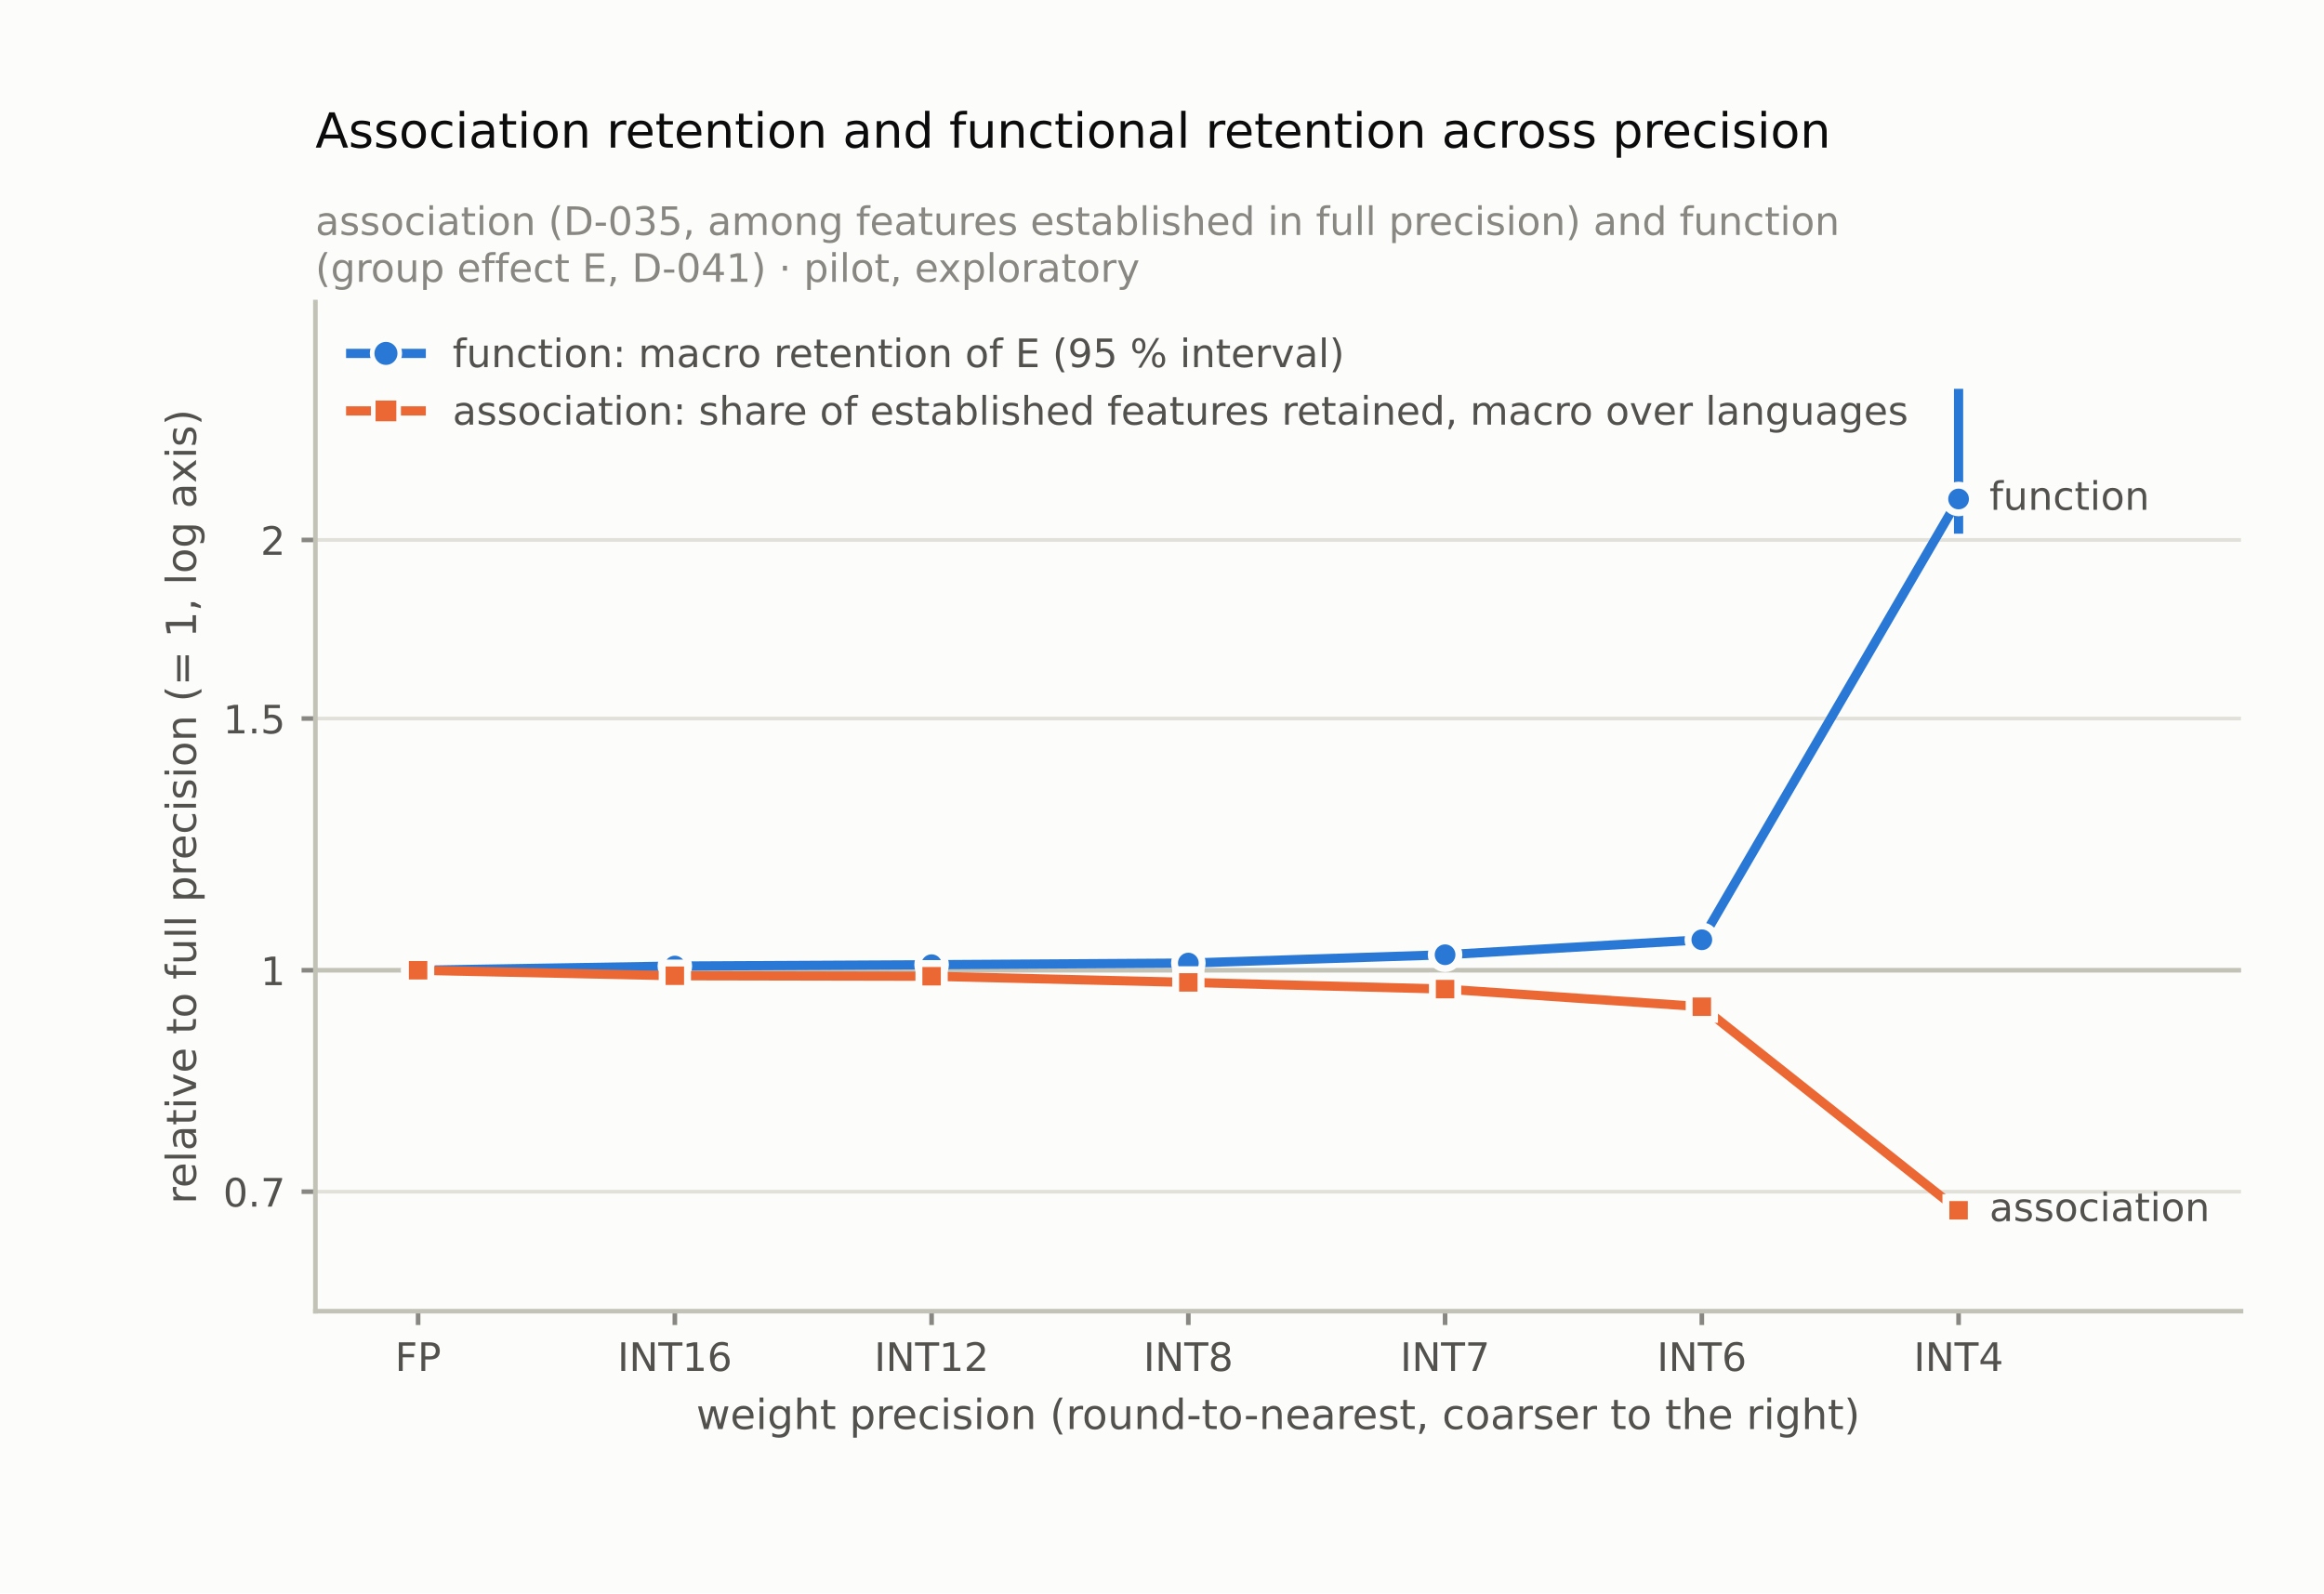
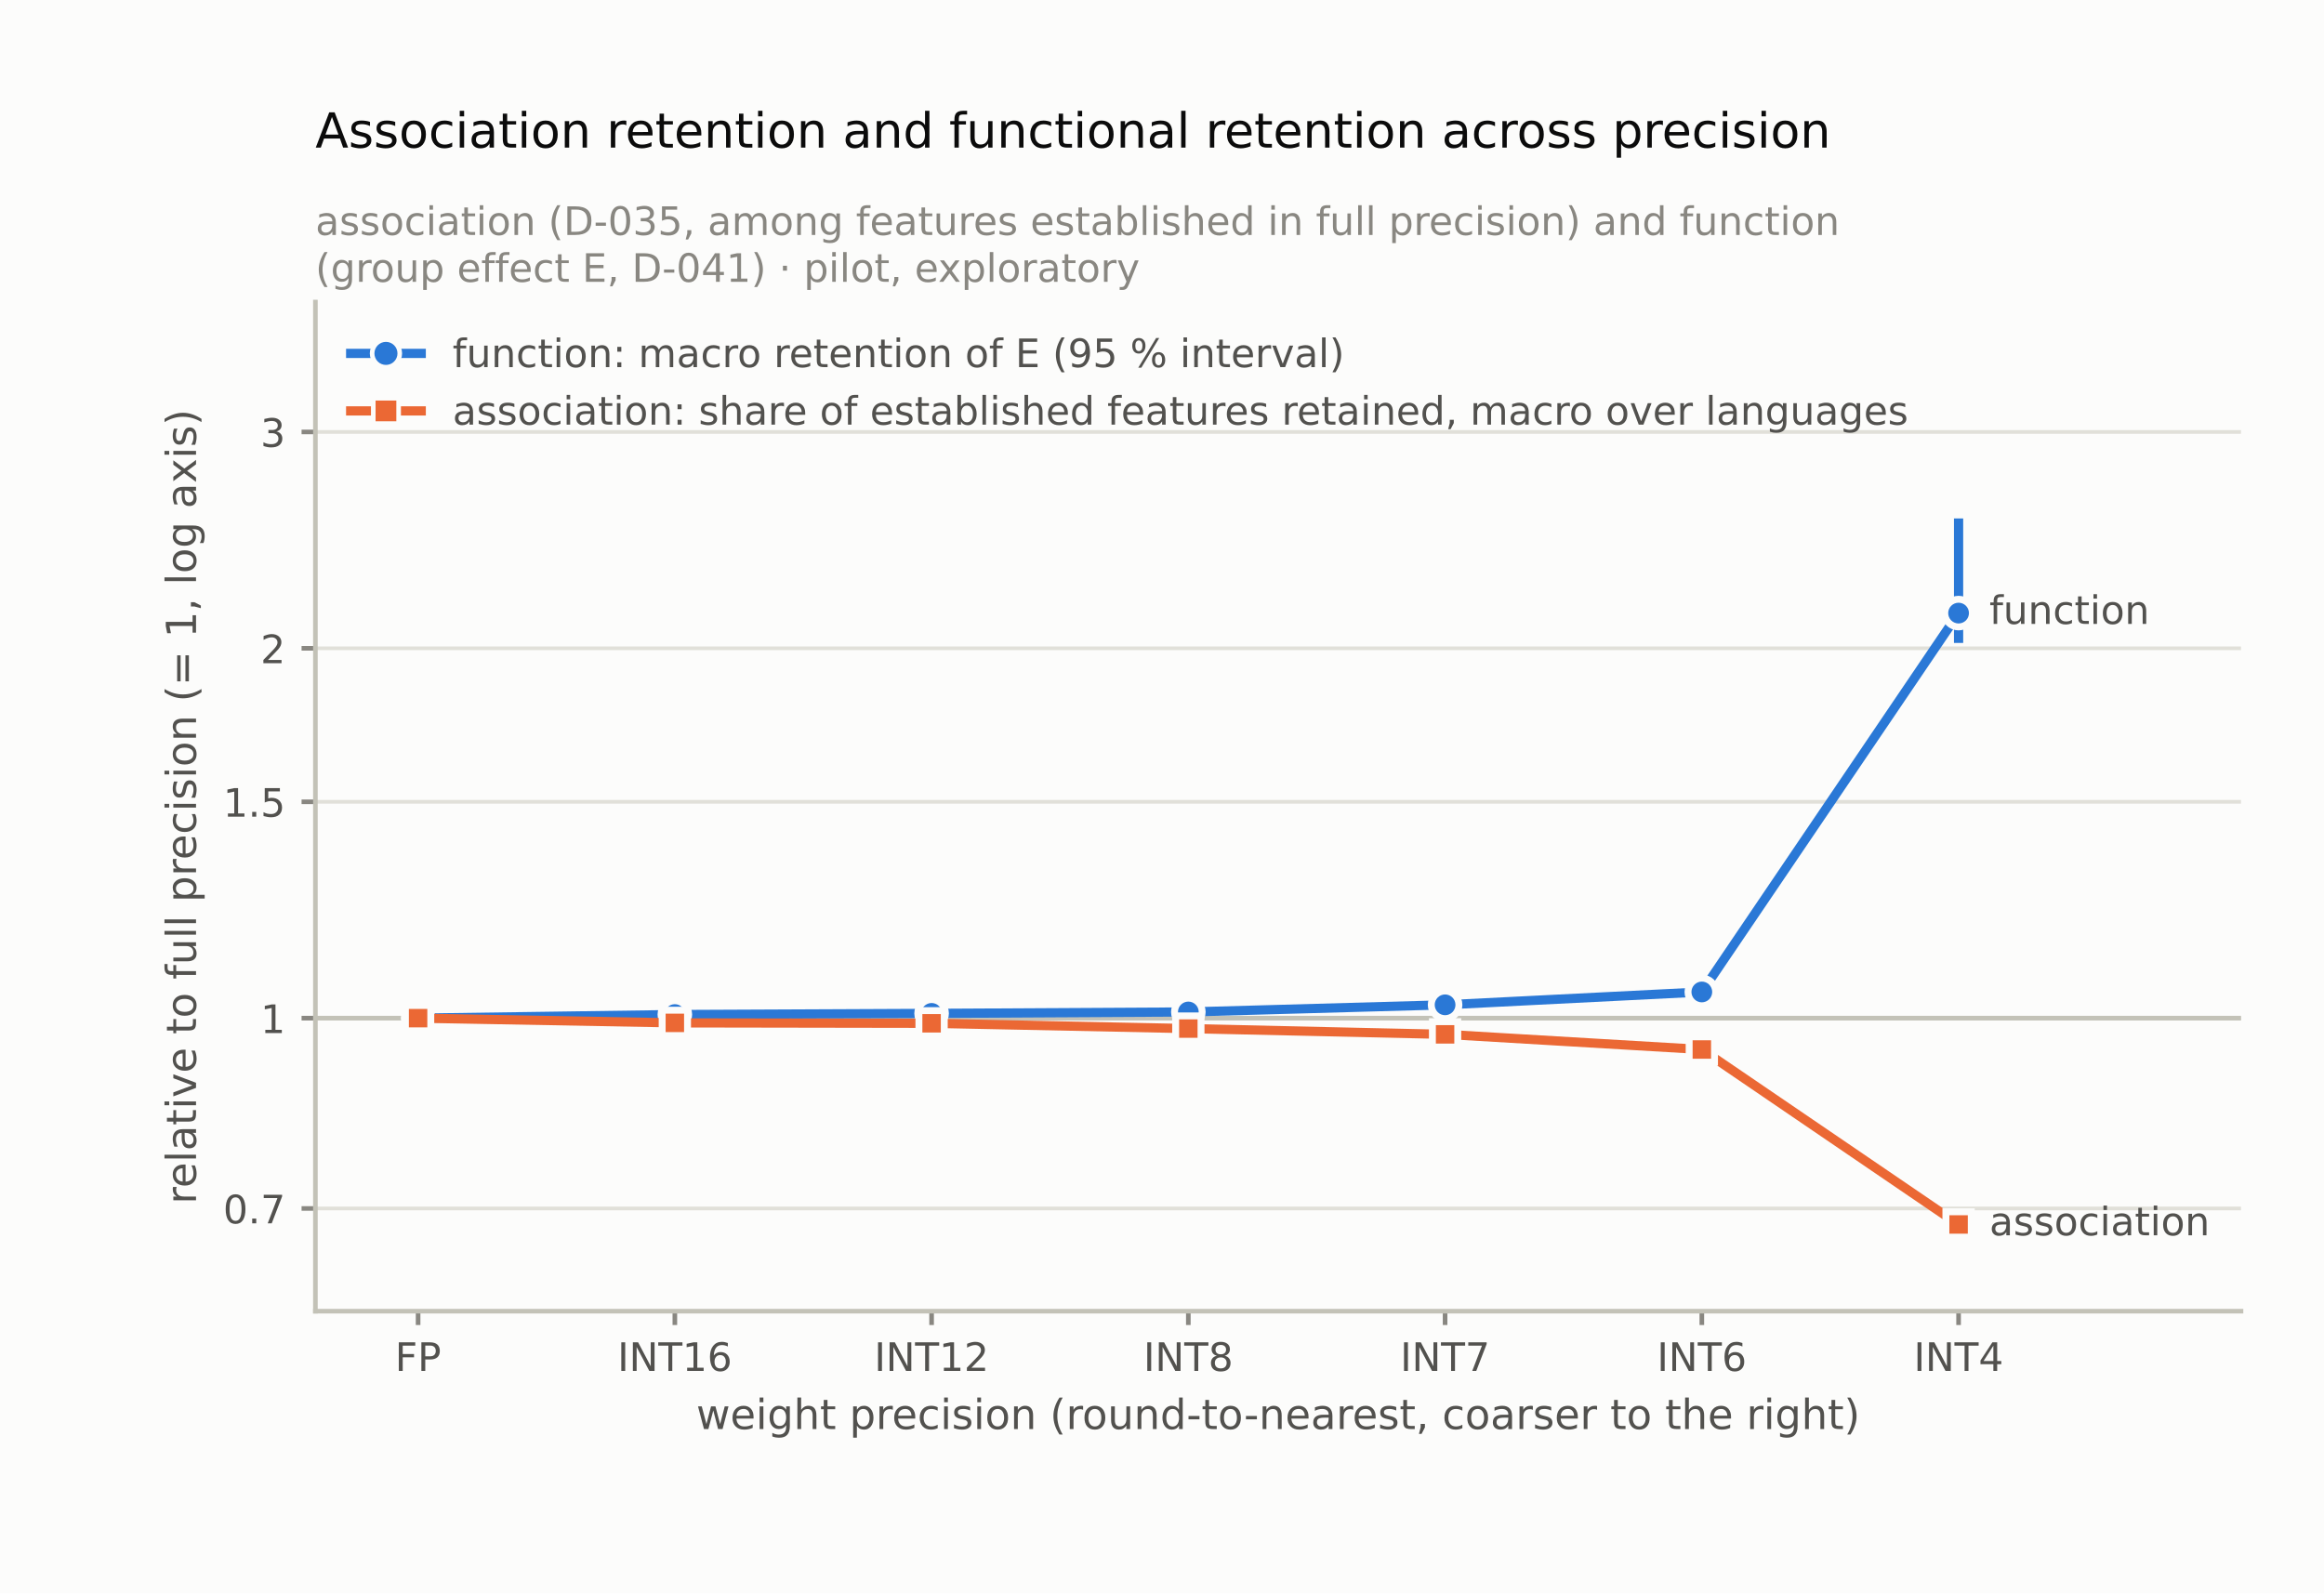
<svg xmlns="http://www.w3.org/2000/svg" xmlns:xlink="http://www.w3.org/1999/xlink" width="504pt" height="345.6pt" viewBox="0 0 504 345.6" version="1.1">
  <defs>
    <style type="text/css">*{stroke-linejoin: round; stroke-linecap: butt}</style>
  </defs>
  <g id="figure_1">
    <g id="patch_1">
      <path d="M 0 345.6  L 504 345.6  L 504 0  L 0 0  z " style="fill: #fcfcfb" />
    </g>
    <g id="axes_1">
      <g id="patch_2">
        <path d="M 68.4 284.4  L 486 284.4  L 486 65.52  L 68.4 65.52  z " style="fill: #fcfcfb" />
      </g>
      <g id="matplotlib.axis_1">
        <g id="xtick_1">
          <g id="line2d_1">
            <defs>
              <path id="m6f4d0545f2" d="M 0 0  L 0 3  " style="stroke: #898781" />
            </defs>
            <g>
              <use xlink:href="#m6f4d0545f2" x="90.672" y="284.4" style="fill: #898781; stroke: #898781" />
            </g>
          </g>
          <g id="text_1">
            <text style="font-size: 8.5px; font-family: 'DejaVu Sans', 'Bitstream Vera Sans', 'Computer Modern Sans Serif', 'Lucida Grande', 'Verdana', 'Geneva', 'Lucid', 'Arial', 'Helvetica', 'Avant Garde', sans-serif; text-anchor: middle; fill: #52514e" x="90.672" y="297.359" transform="rotate(-0 90.672 297.3587)">FP</text>
          </g>
        </g>
        <g id="xtick_2">
          <g id="line2d_2">
            <g>
              <use xlink:href="#m6f4d0545f2" x="146.352" y="284.4" style="fill: #898781; stroke: #898781" />
            </g>
          </g>
          <g id="text_2">
            <text style="font-size: 8.5px; font-family: 'DejaVu Sans', 'Bitstream Vera Sans', 'Computer Modern Sans Serif', 'Lucida Grande', 'Verdana', 'Geneva', 'Lucid', 'Arial', 'Helvetica', 'Avant Garde', sans-serif; text-anchor: middle; fill: #52514e" x="146.352" y="297.359" transform="rotate(-0 146.352 297.3587)">INT16</text>
          </g>
        </g>
        <g id="xtick_3">
          <g id="line2d_3">
            <g>
              <use xlink:href="#m6f4d0545f2" x="202.032" y="284.4" style="fill: #898781; stroke: #898781" />
            </g>
          </g>
          <g id="text_3">
            <text style="font-size: 8.5px; font-family: 'DejaVu Sans', 'Bitstream Vera Sans', 'Computer Modern Sans Serif', 'Lucida Grande', 'Verdana', 'Geneva', 'Lucid', 'Arial', 'Helvetica', 'Avant Garde', sans-serif; text-anchor: middle; fill: #52514e" x="202.032" y="297.359" transform="rotate(-0 202.032 297.3587)">INT12</text>
          </g>
        </g>
        <g id="xtick_4">
          <g id="line2d_4">
            <g>
              <use xlink:href="#m6f4d0545f2" x="257.712" y="284.4" style="fill: #898781; stroke: #898781" />
            </g>
          </g>
          <g id="text_4">
            <text style="font-size: 8.5px; font-family: 'DejaVu Sans', 'Bitstream Vera Sans', 'Computer Modern Sans Serif', 'Lucida Grande', 'Verdana', 'Geneva', 'Lucid', 'Arial', 'Helvetica', 'Avant Garde', sans-serif; text-anchor: middle; fill: #52514e" x="257.712" y="297.359" transform="rotate(-0 257.712 297.3587)">INT8</text>
          </g>
        </g>
        <g id="xtick_5">
          <g id="line2d_5">
            <g>
              <use xlink:href="#m6f4d0545f2" x="313.392" y="284.4" style="fill: #898781; stroke: #898781" />
            </g>
          </g>
          <g id="text_5">
            <text style="font-size: 8.5px; font-family: 'DejaVu Sans', 'Bitstream Vera Sans', 'Computer Modern Sans Serif', 'Lucida Grande', 'Verdana', 'Geneva', 'Lucid', 'Arial', 'Helvetica', 'Avant Garde', sans-serif; text-anchor: middle; fill: #52514e" x="313.392" y="297.359" transform="rotate(-0 313.392 297.3587)">INT7</text>
          </g>
        </g>
        <g id="xtick_6">
          <g id="line2d_6">
            <g>
              <use xlink:href="#m6f4d0545f2" x="369.072" y="284.4" style="fill: #898781; stroke: #898781" />
            </g>
          </g>
          <g id="text_6">
            <text style="font-size: 8.5px; font-family: 'DejaVu Sans', 'Bitstream Vera Sans', 'Computer Modern Sans Serif', 'Lucida Grande', 'Verdana', 'Geneva', 'Lucid', 'Arial', 'Helvetica', 'Avant Garde', sans-serif; text-anchor: middle; fill: #52514e" x="369.072" y="297.359" transform="rotate(-0 369.072 297.3587)">INT6</text>
          </g>
        </g>
        <g id="xtick_7">
          <g id="line2d_7">
            <g>
              <use xlink:href="#m6f4d0545f2" x="424.752" y="284.4" style="fill: #898781; stroke: #898781" />
            </g>
          </g>
          <g id="text_7">
            <text style="font-size: 8.5px; font-family: 'DejaVu Sans', 'Bitstream Vera Sans', 'Computer Modern Sans Serif', 'Lucida Grande', 'Verdana', 'Geneva', 'Lucid', 'Arial', 'Helvetica', 'Avant Garde', sans-serif; text-anchor: middle; fill: #52514e" x="424.752" y="297.359" transform="rotate(-0 424.752 297.3587)">INT4</text>
          </g>
        </g>
        <g id="text_8">
          <text style="font-size: 9px; font-family: 'DejaVu Sans', 'Bitstream Vera Sans', 'Computer Modern Sans Serif', 'Lucida Grande', 'Verdana', 'Geneva', 'Lucid', 'Arial', 'Helvetica', 'Avant Garde', sans-serif; text-anchor: middle; fill: #52514e" x="277.2" y="309.965" transform="rotate(-0 277.2 309.965)">weight precision (round-to-nearest, coarser to the right)</text>
        </g>
      </g>
      <g id="matplotlib.axis_2">
        <g id="ytick_1">
          <g id="line2d_8">
-             <path d="M 68.4 258.481  L 486 258.481  " clip-path="url(#p377e4efe7d)" style="fill: none; stroke: #e1e0d9; stroke-width: 0.8; stroke-linecap: square" />
+             <path d="M 68.4 262.123  L 486 262.123  " clip-path="url(#p377e4efe7d)" style="fill: none; stroke: #e1e0d9; stroke-width: 0.8; stroke-linecap: square" />
          </g>
          <g id="line2d_9">
            <defs>
              <path id="m219d30f5a1" d="M 0 0  L -3 0  " style="stroke: #898781" />
            </defs>
            <g>
-               <use xlink:href="#m219d30f5a1" x="68.4" y="258.481" style="fill: #898781; stroke: #898781" />
+               <use xlink:href="#m219d30f5a1" x="68.4" y="262.123" style="fill: #898781; stroke: #898781" />
            </g>
          </g>
          <g id="text_9">
-             <text style="font-size: 8.5px; font-family: 'DejaVu Sans', 'Bitstream Vera Sans', 'Computer Modern Sans Serif', 'Lucida Grande', 'Verdana', 'Geneva', 'Lucid', 'Arial', 'Helvetica', 'Avant Garde', sans-serif; text-anchor: end; fill: #52514e" x="61.9" y="261.71" transform="rotate(-0 61.9 261.7105)">0.7</text>
+             <text style="font-size: 8.5px; font-family: 'DejaVu Sans', 'Bitstream Vera Sans', 'Computer Modern Sans Serif', 'Lucida Grande', 'Verdana', 'Geneva', 'Lucid', 'Arial', 'Helvetica', 'Avant Garde', sans-serif; text-anchor: end; fill: #52514e" x="61.9" y="265.352" transform="rotate(-0 61.9 265.352)">0.7</text>
          </g>
        </g>
        <g id="ytick_2">
          <g id="line2d_10">
-             <path d="M 68.4 210.452  L 486 210.452  " clip-path="url(#p377e4efe7d)" style="fill: none; stroke: #e1e0d9; stroke-width: 0.8; stroke-linecap: square" />
+             <path d="M 68.4 220.841  L 486 220.841  " clip-path="url(#p377e4efe7d)" style="fill: none; stroke: #e1e0d9; stroke-width: 0.8; stroke-linecap: square" />
          </g>
          <g id="line2d_11">
            <g>
-               <use xlink:href="#m219d30f5a1" x="68.4" y="210.452" style="fill: #898781; stroke: #898781" />
+               <use xlink:href="#m219d30f5a1" x="68.4" y="220.841" style="fill: #898781; stroke: #898781" />
            </g>
          </g>
          <g id="text_10">
-             <text style="font-size: 8.5px; font-family: 'DejaVu Sans', 'Bitstream Vera Sans', 'Computer Modern Sans Serif', 'Lucida Grande', 'Verdana', 'Geneva', 'Lucid', 'Arial', 'Helvetica', 'Avant Garde', sans-serif; text-anchor: end; fill: #52514e" x="61.9" y="213.681" transform="rotate(-0 61.9 213.6813)">1</text>
+             <text style="font-size: 8.5px; font-family: 'DejaVu Sans', 'Bitstream Vera Sans', 'Computer Modern Sans Serif', 'Lucida Grande', 'Verdana', 'Geneva', 'Lucid', 'Arial', 'Helvetica', 'Avant Garde', sans-serif; text-anchor: end; fill: #52514e" x="61.9" y="224.071" transform="rotate(-0 61.9 224.0708)">1</text>
          </g>
        </g>
        <g id="ytick_3">
          <g id="line2d_12">
-             <path d="M 68.4 155.853  L 486 155.853  " clip-path="url(#p377e4efe7d)" style="fill: none; stroke: #e1e0d9; stroke-width: 0.8; stroke-linecap: square" />
+             <path d="M 68.4 173.913  L 486 173.913  " clip-path="url(#p377e4efe7d)" style="fill: none; stroke: #e1e0d9; stroke-width: 0.8; stroke-linecap: square" />
          </g>
          <g id="line2d_13">
            <g>
-               <use xlink:href="#m219d30f5a1" x="68.4" y="155.853" style="fill: #898781; stroke: #898781" />
+               <use xlink:href="#m219d30f5a1" x="68.4" y="173.913" style="fill: #898781; stroke: #898781" />
            </g>
          </g>
          <g id="text_11">
-             <text style="font-size: 8.5px; font-family: 'DejaVu Sans', 'Bitstream Vera Sans', 'Computer Modern Sans Serif', 'Lucida Grande', 'Verdana', 'Geneva', 'Lucid', 'Arial', 'Helvetica', 'Avant Garde', sans-serif; text-anchor: end; fill: #52514e" x="61.9" y="159.082" transform="rotate(-0 61.9 159.0821)">1.5</text>
+             <text style="font-size: 8.5px; font-family: 'DejaVu Sans', 'Bitstream Vera Sans', 'Computer Modern Sans Serif', 'Lucida Grande', 'Verdana', 'Geneva', 'Lucid', 'Arial', 'Helvetica', 'Avant Garde', sans-serif; text-anchor: end; fill: #52514e" x="61.9" y="177.143" transform="rotate(-0 61.9 177.1427)">1.5</text>
          </g>
        </g>
        <g id="ytick_4">
          <g id="line2d_14">
-             <path d="M 68.4 117.114  L 486 117.114  " clip-path="url(#p377e4efe7d)" style="fill: none; stroke: #e1e0d9; stroke-width: 0.8; stroke-linecap: square" />
+             <path d="M 68.4 140.617  L 486 140.617  " clip-path="url(#p377e4efe7d)" style="fill: none; stroke: #e1e0d9; stroke-width: 0.8; stroke-linecap: square" />
          </g>
          <g id="line2d_15">
            <g>
-               <use xlink:href="#m219d30f5a1" x="68.4" y="117.114" style="fill: #898781; stroke: #898781" />
+               <use xlink:href="#m219d30f5a1" x="68.4" y="140.617" style="fill: #898781; stroke: #898781" />
            </g>
          </g>
          <g id="text_12">
-             <text style="font-size: 8.5px; font-family: 'DejaVu Sans', 'Bitstream Vera Sans', 'Computer Modern Sans Serif', 'Lucida Grande', 'Verdana', 'Geneva', 'Lucid', 'Arial', 'Helvetica', 'Avant Garde', sans-serif; text-anchor: end; fill: #52514e" x="61.9" y="120.343" transform="rotate(-0 61.9 120.3434)">2</text>
-           </g>
-         </g>
-         <g id="text_13">
+             <text style="font-size: 8.5px; font-family: 'DejaVu Sans', 'Bitstream Vera Sans', 'Computer Modern Sans Serif', 'Lucida Grande', 'Verdana', 'Geneva', 'Lucid', 'Arial', 'Helvetica', 'Avant Garde', sans-serif; text-anchor: end; fill: #52514e" x="61.9" y="143.847" transform="rotate(-0 61.9 143.8467)">2</text>
+           </g>
+         </g>
+         <g id="ytick_5">
+           <g id="line2d_16">
+             <path d="M 68.4 93.689  L 486 93.689  " clip-path="url(#p377e4efe7d)" style="fill: none; stroke: #e1e0d9; stroke-width: 0.8; stroke-linecap: square" />
+           </g>
+           <g id="line2d_17">
+             <g>
+               <use xlink:href="#m219d30f5a1" x="68.4" y="93.689" style="fill: #898781; stroke: #898781" />
+             </g>
+           </g>
+           <g id="text_13">
+             <text style="font-size: 8.5px; font-family: 'DejaVu Sans', 'Bitstream Vera Sans', 'Computer Modern Sans Serif', 'Lucida Grande', 'Verdana', 'Geneva', 'Lucid', 'Arial', 'Helvetica', 'Avant Garde', sans-serif; text-anchor: end; fill: #52514e" x="61.9" y="96.919" transform="rotate(-0 61.9 96.91864)">3</text>
+           </g>
+         </g>
+         <g id="text_14">
          <text style="font-size: 9px; font-family: 'DejaVu Sans', 'Bitstream Vera Sans', 'Computer Modern Sans Serif', 'Lucida Grande', 'Verdana', 'Geneva', 'Lucid', 'Arial', 'Helvetica', 'Avant Garde', sans-serif; text-anchor: middle; fill: #52514e" x="42.511" y="174.96" transform="rotate(-90 42.51062 174.96)">relative to full precision (= 1, log axis)</text>
        </g>
      </g>
      <g id="one">
-         <path d="M 68.4 210.452  L 486 210.452  " clip-path="url(#p377e4efe7d)" style="fill: none; stroke: #c3c2b7; stroke-linecap: square" />
+         <path d="M 68.4 220.841  L 486 220.841  " clip-path="url(#p377e4efe7d)" style="fill: none; stroke: #c3c2b7; stroke-linecap: square" />
      </g>
      <g id="function_interval">
-         <path d="M 90.672 210.452  L 90.672 210.452  " clip-path="url(#p377e4efe7d)" style="fill: none; stroke: #2a78d6; stroke-width: 2" />
-         <path d="M 146.352 210.498  L 146.352 207.911  " clip-path="url(#p377e4efe7d)" style="fill: none; stroke: #2a78d6; stroke-width: 2" />
-         <path d="M 202.032 210.104  L 202.032 207.367  " clip-path="url(#p377e4efe7d)" style="fill: none; stroke: #2a78d6; stroke-width: 2" />
-         <path d="M 257.712 210.098  L 257.712 206.464  " clip-path="url(#p377e4efe7d)" style="fill: none; stroke: #2a78d6; stroke-width: 2" />
-         <path d="M 313.392 208.819  L 313.392 204.61  " clip-path="url(#p377e4efe7d)" style="fill: none; stroke: #2a78d6; stroke-width: 2" />
-         <path d="M 369.072 206.143  L 369.072 201.404  " clip-path="url(#p377e4efe7d)" style="fill: none; stroke: #2a78d6; stroke-width: 2" />
-         <path d="M 424.752 115.765  L 424.752 84.34  " clip-path="url(#p377e4efe7d)" style="fill: none; stroke: #2a78d6; stroke-width: 2" />
+         <path d="M 90.672 220.841  L 90.672 220.841  " clip-path="url(#p377e4efe7d)" style="fill: none; stroke: #2a78d6; stroke-width: 2" />
+         <path d="M 146.352 220.881  L 146.352 218.657  " clip-path="url(#p377e4efe7d)" style="fill: none; stroke: #2a78d6; stroke-width: 2" />
+         <path d="M 202.032 220.543  L 202.032 218.19  " clip-path="url(#p377e4efe7d)" style="fill: none; stroke: #2a78d6; stroke-width: 2" />
+         <path d="M 257.712 220.538  L 257.712 217.413  " clip-path="url(#p377e4efe7d)" style="fill: none; stroke: #2a78d6; stroke-width: 2" />
+         <path d="M 313.392 219.438  L 313.392 215.82  " clip-path="url(#p377e4efe7d)" style="fill: none; stroke: #2a78d6; stroke-width: 2" />
+         <path d="M 369.072 217.138  L 369.072 213.065  " clip-path="url(#p377e4efe7d)" style="fill: none; stroke: #2a78d6; stroke-width: 2" />
+         <path d="M 424.752 139.458  L 424.752 112.448  " clip-path="url(#p377e4efe7d)" style="fill: none; stroke: #2a78d6; stroke-width: 2" />
      </g>
      <g id="patch_3">
        <path d="M 68.4 284.4  L 68.4 65.52  " style="fill: none; stroke: #c3c2b7; stroke-linejoin: miter; stroke-linecap: square" />
      </g>
      <g id="patch_4">
        <path d="M 68.4 284.4  L 486 284.4  " style="fill: none; stroke: #c3c2b7; stroke-linejoin: miter; stroke-linecap: square" />
      </g>
      <g id="function">
-         <path d="M 90.672 210.452  L 146.352 209.543  L 202.032 209.248  L 257.712 208.892  L 313.392 207.088  L 369.072 203.839  L 424.752 108.23  " clip-path="url(#p377e4efe7d)" style="fill: none; stroke: #2a78d6; stroke-width: 2; stroke-linecap: square" />
+         <path d="M 90.672 220.841  L 146.352 220.06  L 202.032 219.806  L 257.712 219.5  L 313.392 217.95  L 369.072 215.158  L 424.752 132.982  " clip-path="url(#p377e4efe7d)" style="fill: none; stroke: #2a78d6; stroke-width: 2; stroke-linecap: square" />
        <defs>
          <path id="m560724d26a" d="M 0 3  C 0.796 3 1.559 2.684 2.121 2.121  C 2.684 1.559 3 0.796 3 0  C 3 -0.796 2.684 -1.559 2.121 -2.121  C 1.559 -2.684 0.796 -3 0 -3  C -0.796 -3 -1.559 -2.684 -2.121 -2.121  C -2.684 -1.559 -3 -0.796 -3 0  C -3 0.796 -2.684 1.559 -2.121 2.121  C -1.559 2.684 -0.796 3 0 3  z " style="stroke: #fcfcfb; stroke-width: 1.5" />
        </defs>
        <g clip-path="url(#p377e4efe7d)">
-           <use xlink:href="#m560724d26a" x="90.672" y="210.452" style="fill: #2a78d6; stroke: #fcfcfb; stroke-width: 1.5" />
-           <use xlink:href="#m560724d26a" x="146.352" y="209.543" style="fill: #2a78d6; stroke: #fcfcfb; stroke-width: 1.5" />
-           <use xlink:href="#m560724d26a" x="202.032" y="209.248" style="fill: #2a78d6; stroke: #fcfcfb; stroke-width: 1.5" />
-           <use xlink:href="#m560724d26a" x="257.712" y="208.892" style="fill: #2a78d6; stroke: #fcfcfb; stroke-width: 1.5" />
-           <use xlink:href="#m560724d26a" x="313.392" y="207.088" style="fill: #2a78d6; stroke: #fcfcfb; stroke-width: 1.5" />
-           <use xlink:href="#m560724d26a" x="369.072" y="203.839" style="fill: #2a78d6; stroke: #fcfcfb; stroke-width: 1.5" />
-           <use xlink:href="#m560724d26a" x="424.752" y="108.23" style="fill: #2a78d6; stroke: #fcfcfb; stroke-width: 1.5" />
+           <use xlink:href="#m560724d26a" x="90.672" y="220.841" style="fill: #2a78d6; stroke: #fcfcfb; stroke-width: 1.5" />
+           <use xlink:href="#m560724d26a" x="146.352" y="220.06" style="fill: #2a78d6; stroke: #fcfcfb; stroke-width: 1.5" />
+           <use xlink:href="#m560724d26a" x="202.032" y="219.806" style="fill: #2a78d6; stroke: #fcfcfb; stroke-width: 1.5" />
+           <use xlink:href="#m560724d26a" x="257.712" y="219.5" style="fill: #2a78d6; stroke: #fcfcfb; stroke-width: 1.5" />
+           <use xlink:href="#m560724d26a" x="313.392" y="217.95" style="fill: #2a78d6; stroke: #fcfcfb; stroke-width: 1.5" />
+           <use xlink:href="#m560724d26a" x="369.072" y="215.158" style="fill: #2a78d6; stroke: #fcfcfb; stroke-width: 1.5" />
+           <use xlink:href="#m560724d26a" x="424.752" y="132.982" style="fill: #2a78d6; stroke: #fcfcfb; stroke-width: 1.5" />
        </g>
      </g>
      <g id="association">
-         <path d="M 90.672 210.452  L 146.352 211.641  L 202.032 211.751  L 257.712 213.084  L 313.392 214.54  L 369.072 218.362  L 424.752 262.516  " clip-path="url(#p377e4efe7d)" style="fill: none; stroke: #eb6834; stroke-width: 2; stroke-linecap: square" />
+         <path d="M 90.672 220.841  L 146.352 221.864  L 202.032 221.958  L 257.712 223.103  L 313.392 224.355  L 369.072 227.641  L 424.752 265.59  " clip-path="url(#p377e4efe7d)" style="fill: none; stroke: #eb6834; stroke-width: 2; stroke-linecap: square" />
        <defs>
          <path id="m32e5908416" d="M -2.75 2.75  L 2.75 2.75  L 2.75 -2.75  L -2.75 -2.75  z " style="stroke: #fcfcfb; stroke-width: 1.5; stroke-linejoin: miter" />
        </defs>
        <g clip-path="url(#p377e4efe7d)">
-           <use xlink:href="#m32e5908416" x="90.672" y="210.452" style="fill: #eb6834; stroke: #fcfcfb; stroke-width: 1.5; stroke-linejoin: miter" />
-           <use xlink:href="#m32e5908416" x="146.352" y="211.641" style="fill: #eb6834; stroke: #fcfcfb; stroke-width: 1.5; stroke-linejoin: miter" />
-           <use xlink:href="#m32e5908416" x="202.032" y="211.751" style="fill: #eb6834; stroke: #fcfcfb; stroke-width: 1.5; stroke-linejoin: miter" />
-           <use xlink:href="#m32e5908416" x="257.712" y="213.084" style="fill: #eb6834; stroke: #fcfcfb; stroke-width: 1.5; stroke-linejoin: miter" />
-           <use xlink:href="#m32e5908416" x="313.392" y="214.54" style="fill: #eb6834; stroke: #fcfcfb; stroke-width: 1.5; stroke-linejoin: miter" />
-           <use xlink:href="#m32e5908416" x="369.072" y="218.362" style="fill: #eb6834; stroke: #fcfcfb; stroke-width: 1.5; stroke-linejoin: miter" />
-           <use xlink:href="#m32e5908416" x="424.752" y="262.516" style="fill: #eb6834; stroke: #fcfcfb; stroke-width: 1.5; stroke-linejoin: miter" />
+           <use xlink:href="#m32e5908416" x="90.672" y="220.841" style="fill: #eb6834; stroke: #fcfcfb; stroke-width: 1.5; stroke-linejoin: miter" />
+           <use xlink:href="#m32e5908416" x="146.352" y="221.864" style="fill: #eb6834; stroke: #fcfcfb; stroke-width: 1.5; stroke-linejoin: miter" />
+           <use xlink:href="#m32e5908416" x="202.032" y="221.958" style="fill: #eb6834; stroke: #fcfcfb; stroke-width: 1.5; stroke-linejoin: miter" />
+           <use xlink:href="#m32e5908416" x="257.712" y="223.103" style="fill: #eb6834; stroke: #fcfcfb; stroke-width: 1.5; stroke-linejoin: miter" />
+           <use xlink:href="#m32e5908416" x="313.392" y="224.355" style="fill: #eb6834; stroke: #fcfcfb; stroke-width: 1.5; stroke-linejoin: miter" />
+           <use xlink:href="#m32e5908416" x="369.072" y="227.641" style="fill: #eb6834; stroke: #fcfcfb; stroke-width: 1.5; stroke-linejoin: miter" />
+           <use xlink:href="#m32e5908416" x="424.752" y="265.59" style="fill: #eb6834; stroke: #fcfcfb; stroke-width: 1.5; stroke-linejoin: miter" />
        </g>
      </g>
      <g id="end_label">
-         <text style="font-size: 8.5px; font-family: 'DejaVu Sans', 'Bitstream Vera Sans', 'Computer Modern Sans Serif', 'Lucida Grande', 'Verdana', 'Geneva', 'Lucid', 'Arial', 'Helvetica', 'Avant Garde', sans-serif; text-anchor: start; fill: #52514e" x="431.434" y="110.576" transform="rotate(-0 431.4336 110.5757)">function</text>
+         <text style="font-size: 8.5px; font-family: 'DejaVu Sans', 'Bitstream Vera Sans', 'Computer Modern Sans Serif', 'Lucida Grande', 'Verdana', 'Geneva', 'Lucid', 'Arial', 'Helvetica', 'Avant Garde', sans-serif; text-anchor: start; fill: #52514e" x="431.434" y="135.327" transform="rotate(-0 431.4336 135.3272)">function</text>
      </g>
      <g id="end_label">
-         <text style="font-size: 8.5px; font-family: 'DejaVu Sans', 'Bitstream Vera Sans', 'Computer Modern Sans Serif', 'Lucida Grande', 'Verdana', 'Geneva', 'Lucid', 'Arial', 'Helvetica', 'Avant Garde', sans-serif; text-anchor: start; fill: #52514e" x="431.434" y="264.861" transform="rotate(-0 431.4336 264.861)">association</text>
+         <text style="font-size: 8.5px; font-family: 'DejaVu Sans', 'Bitstream Vera Sans', 'Computer Modern Sans Serif', 'Lucida Grande', 'Verdana', 'Geneva', 'Lucid', 'Arial', 'Helvetica', 'Avant Garde', sans-serif; text-anchor: start; fill: #52514e" x="431.434" y="267.936" transform="rotate(-0 431.4336 267.9357)">association</text>
      </g>
      <g id="subtitle">
        <text style="font-size: 8.5px; font-family: 'DejaVu Sans', 'Bitstream Vera Sans', 'Computer Modern Sans Serif', 'Lucida Grande', 'Verdana', 'Geneva', 'Lucid', 'Arial', 'Helvetica', 'Avant Garde', sans-serif; fill: #898781" transform="translate(68.4 50.9617)">association (D-035, among features established in full precision) and function</text>
        <text style="font-size: 8.5px; font-family: 'DejaVu Sans', 'Bitstream Vera Sans', 'Computer Modern Sans Serif', 'Lucida Grande', 'Verdana', 'Geneva', 'Lucid', 'Arial', 'Helvetica', 'Avant Garde', sans-serif; fill: #898781" transform="translate(68.4 61.12571)">(group effect E, D-041) · pilot, exploratory</text>
      </g>
-       <g id="text_14">
+       <g id="text_15">
        <text style="font-size: 10.5px; font-family: 'DejaVu Sans', 'Bitstream Vera Sans', 'Computer Modern Sans Serif', 'Lucida Grande', 'Verdana', 'Geneva', 'Lucid', 'Arial', 'Helvetica', 'Avant Garde', sans-serif; text-anchor: start; fill: #0b0b0b" x="68.4" y="32.02" transform="rotate(-0 68.4 32.02)">Association retention and functional retention across precision</text>
      </g>
      <g id="legend_1">
-         <g id="line2d_16">
+         <g id="line2d_18">
          <path d="M 76.05 76.654  L 83.7 76.654  L 91.35 76.654  " style="fill: none; stroke: #2a78d6; stroke-width: 2; stroke-linecap: square" />
          <defs>
            <path id="m9b67d21f85" d="M 0 3  C 0.796 3 1.559 2.684 2.121 2.121  C 2.684 1.559 3 0.796 3 0  C 3 -0.796 2.684 -1.559 2.121 -2.121  C 1.559 -2.684 0.796 -3 0 -3  C -0.796 -3 -1.559 -2.684 -2.121 -2.121  C -2.684 -1.559 -3 -0.796 -3 0  C -3 0.796 -2.684 1.559 -2.121 2.121  C -1.559 2.684 -0.796 3 0 3  z " style="stroke: #fcfcfb" />
          </defs>
          <g>
            <use xlink:href="#m9b67d21f85" x="83.7" y="76.654" style="fill: #2a78d6; stroke: #fcfcfb" />
          </g>
        </g>
-         <g id="text_15">
+         <g id="text_16">
          <text style="font-size: 8.5px; font-family: 'DejaVu Sans', 'Bitstream Vera Sans', 'Computer Modern Sans Serif', 'Lucida Grande', 'Verdana', 'Geneva', 'Lucid', 'Arial', 'Helvetica', 'Avant Garde', sans-serif; text-anchor: start; fill: #52514e" x="98.15" y="79.629" transform="rotate(-0 98.15 79.62867)">function: macro retention of E (95 % interval)</text>
        </g>
-         <g id="line2d_17">
+         <g id="line2d_19">
          <path d="M 76.05 89.13  L 83.7 89.13  L 91.35 89.13  " style="fill: none; stroke: #eb6834; stroke-width: 2; stroke-linecap: square" />
          <defs>
            <path id="mc5d9389034" d="M -2.75 2.75  L 2.75 2.75  L 2.75 -2.75  L -2.75 -2.75  z " style="stroke: #fcfcfb; stroke-linejoin: miter" />
          </defs>
          <g>
            <use xlink:href="#mc5d9389034" x="83.7" y="89.13" style="fill: #eb6834; stroke: #fcfcfb; stroke-linejoin: miter" />
          </g>
        </g>
-         <g id="text_16">
+         <g id="text_17">
          <text style="font-size: 8.5px; font-family: 'DejaVu Sans', 'Bitstream Vera Sans', 'Computer Modern Sans Serif', 'Lucida Grande', 'Verdana', 'Geneva', 'Lucid', 'Arial', 'Helvetica', 'Avant Garde', sans-serif; text-anchor: start; fill: #52514e" x="98.15" y="92.105" transform="rotate(-0 98.15 92.10508)">association: share of established features retained, macro over languages</text>
        </g>
      </g>
    </g>
  </g>
  <defs>
    <clipPath id="p377e4efe7d">
      <rect x="68.4" y="65.52" width="417.6" height="218.88" />
    </clipPath>
  </defs>
</svg>
